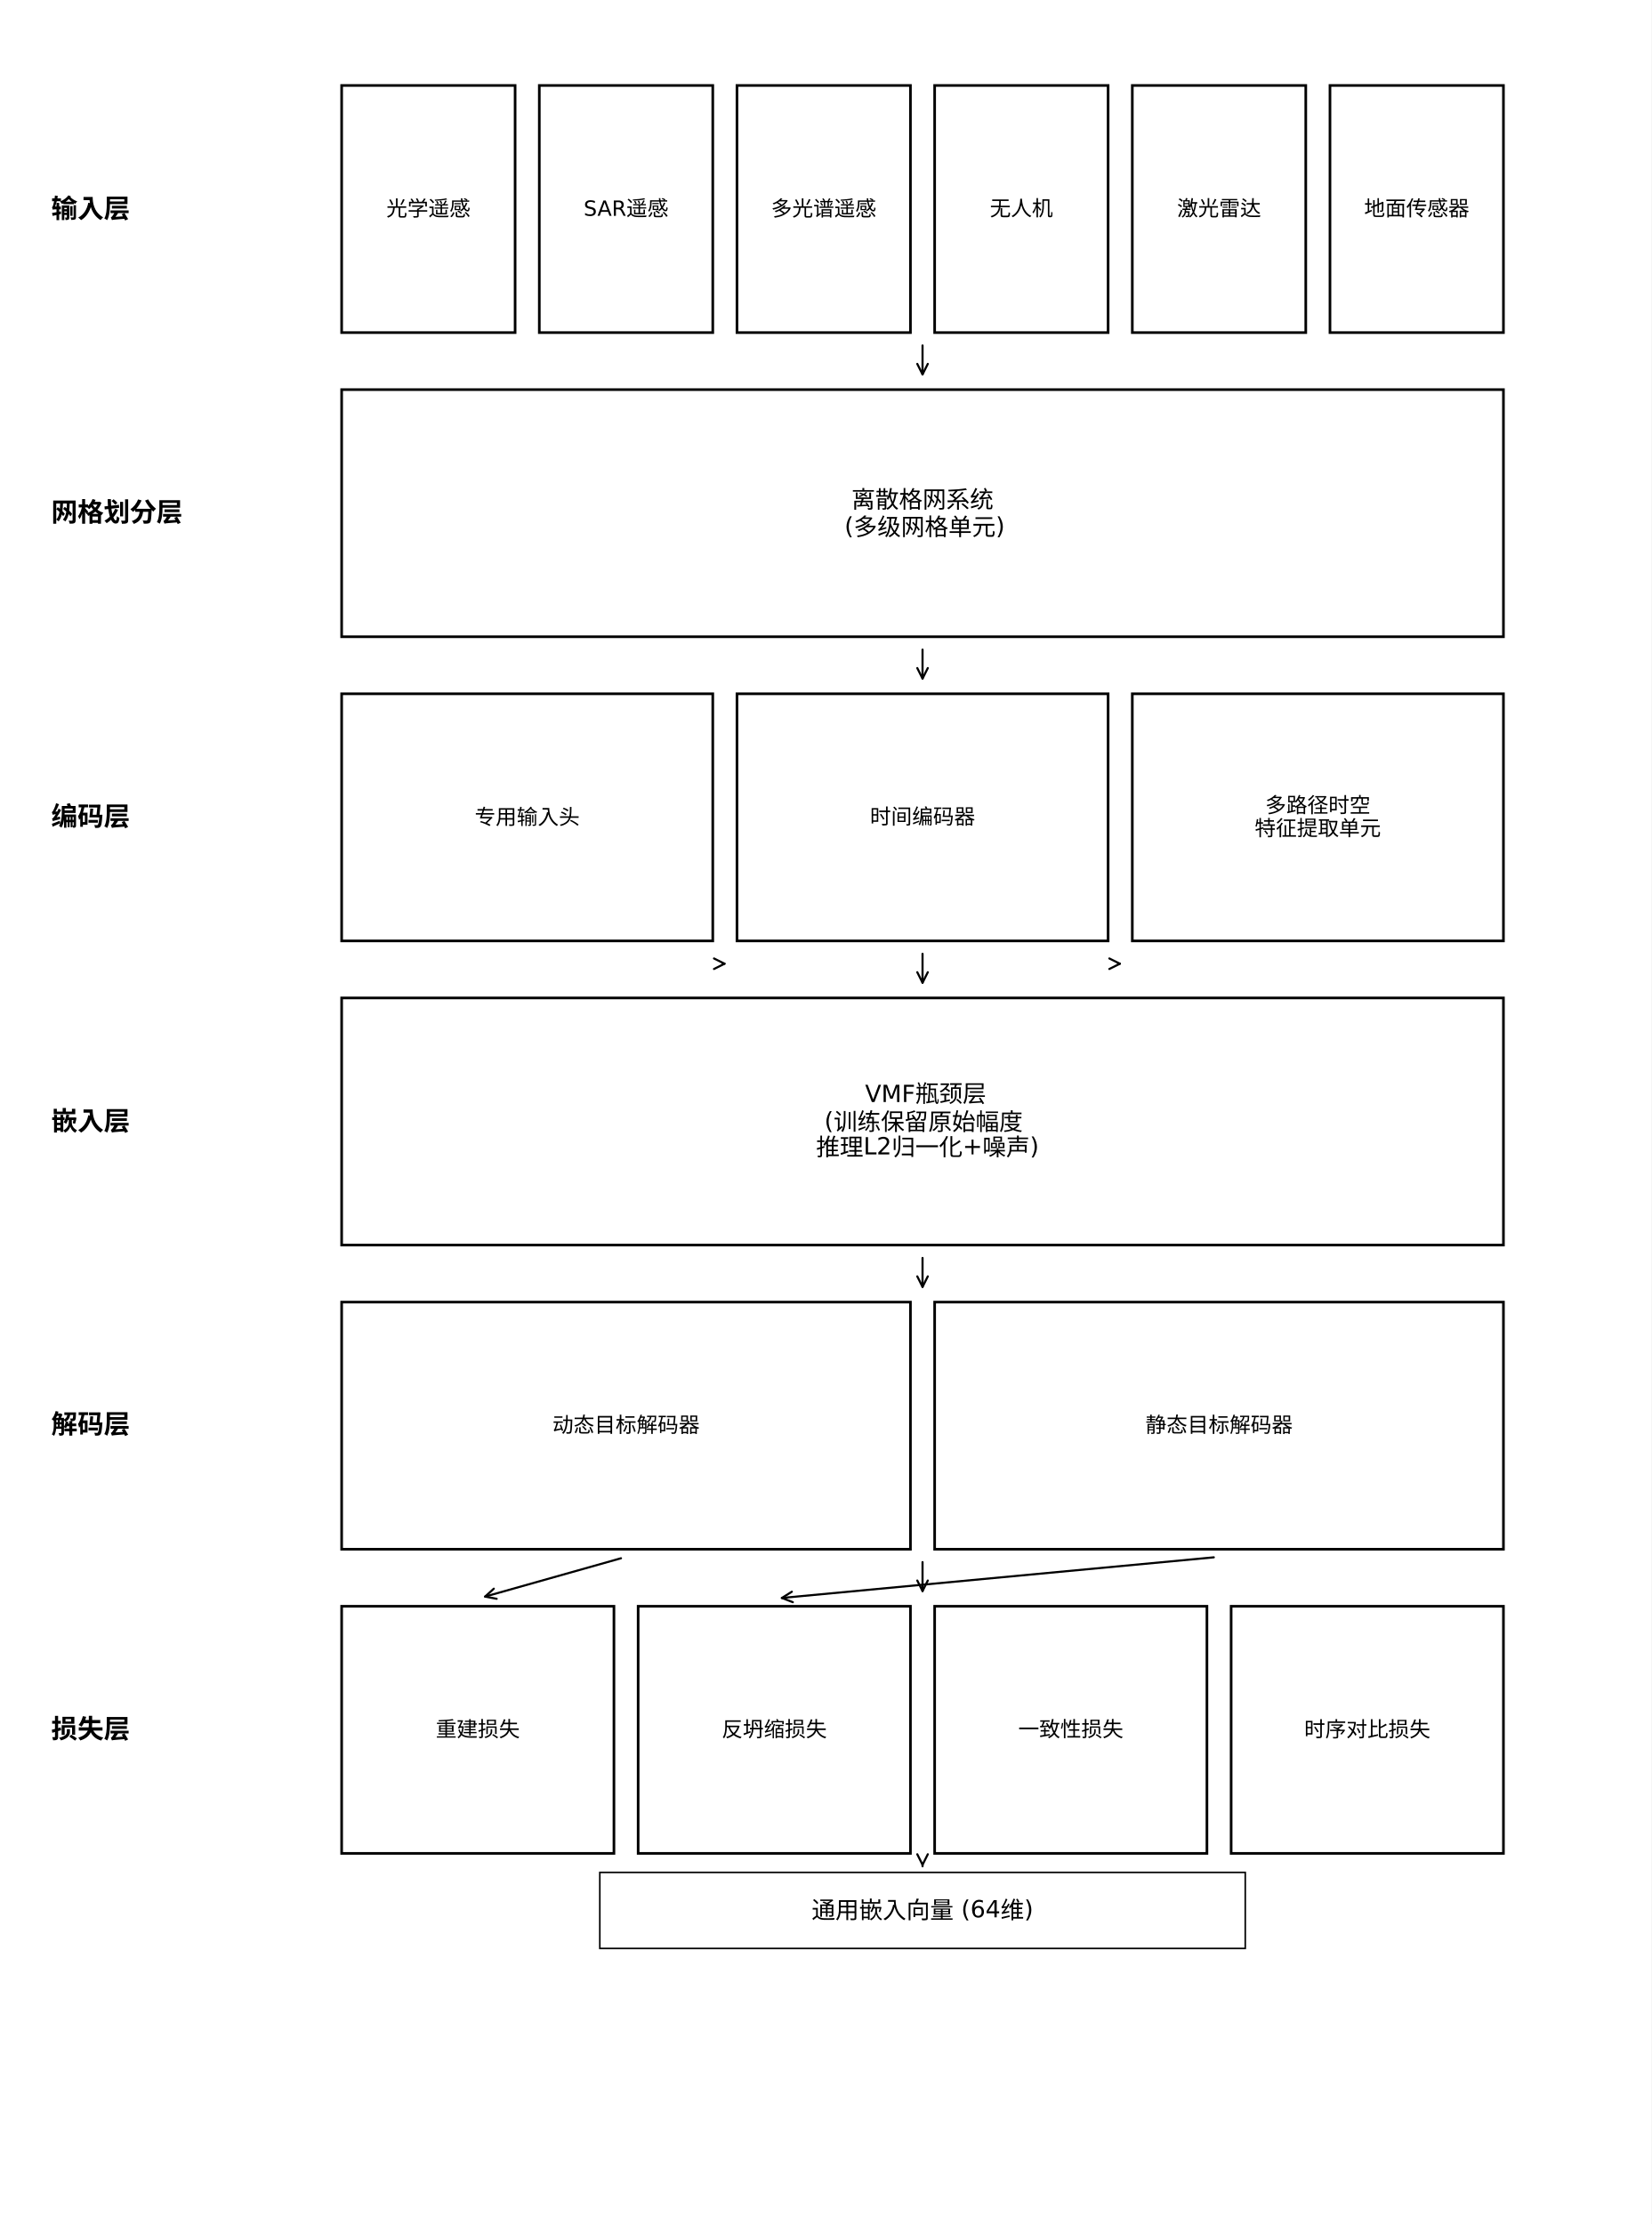
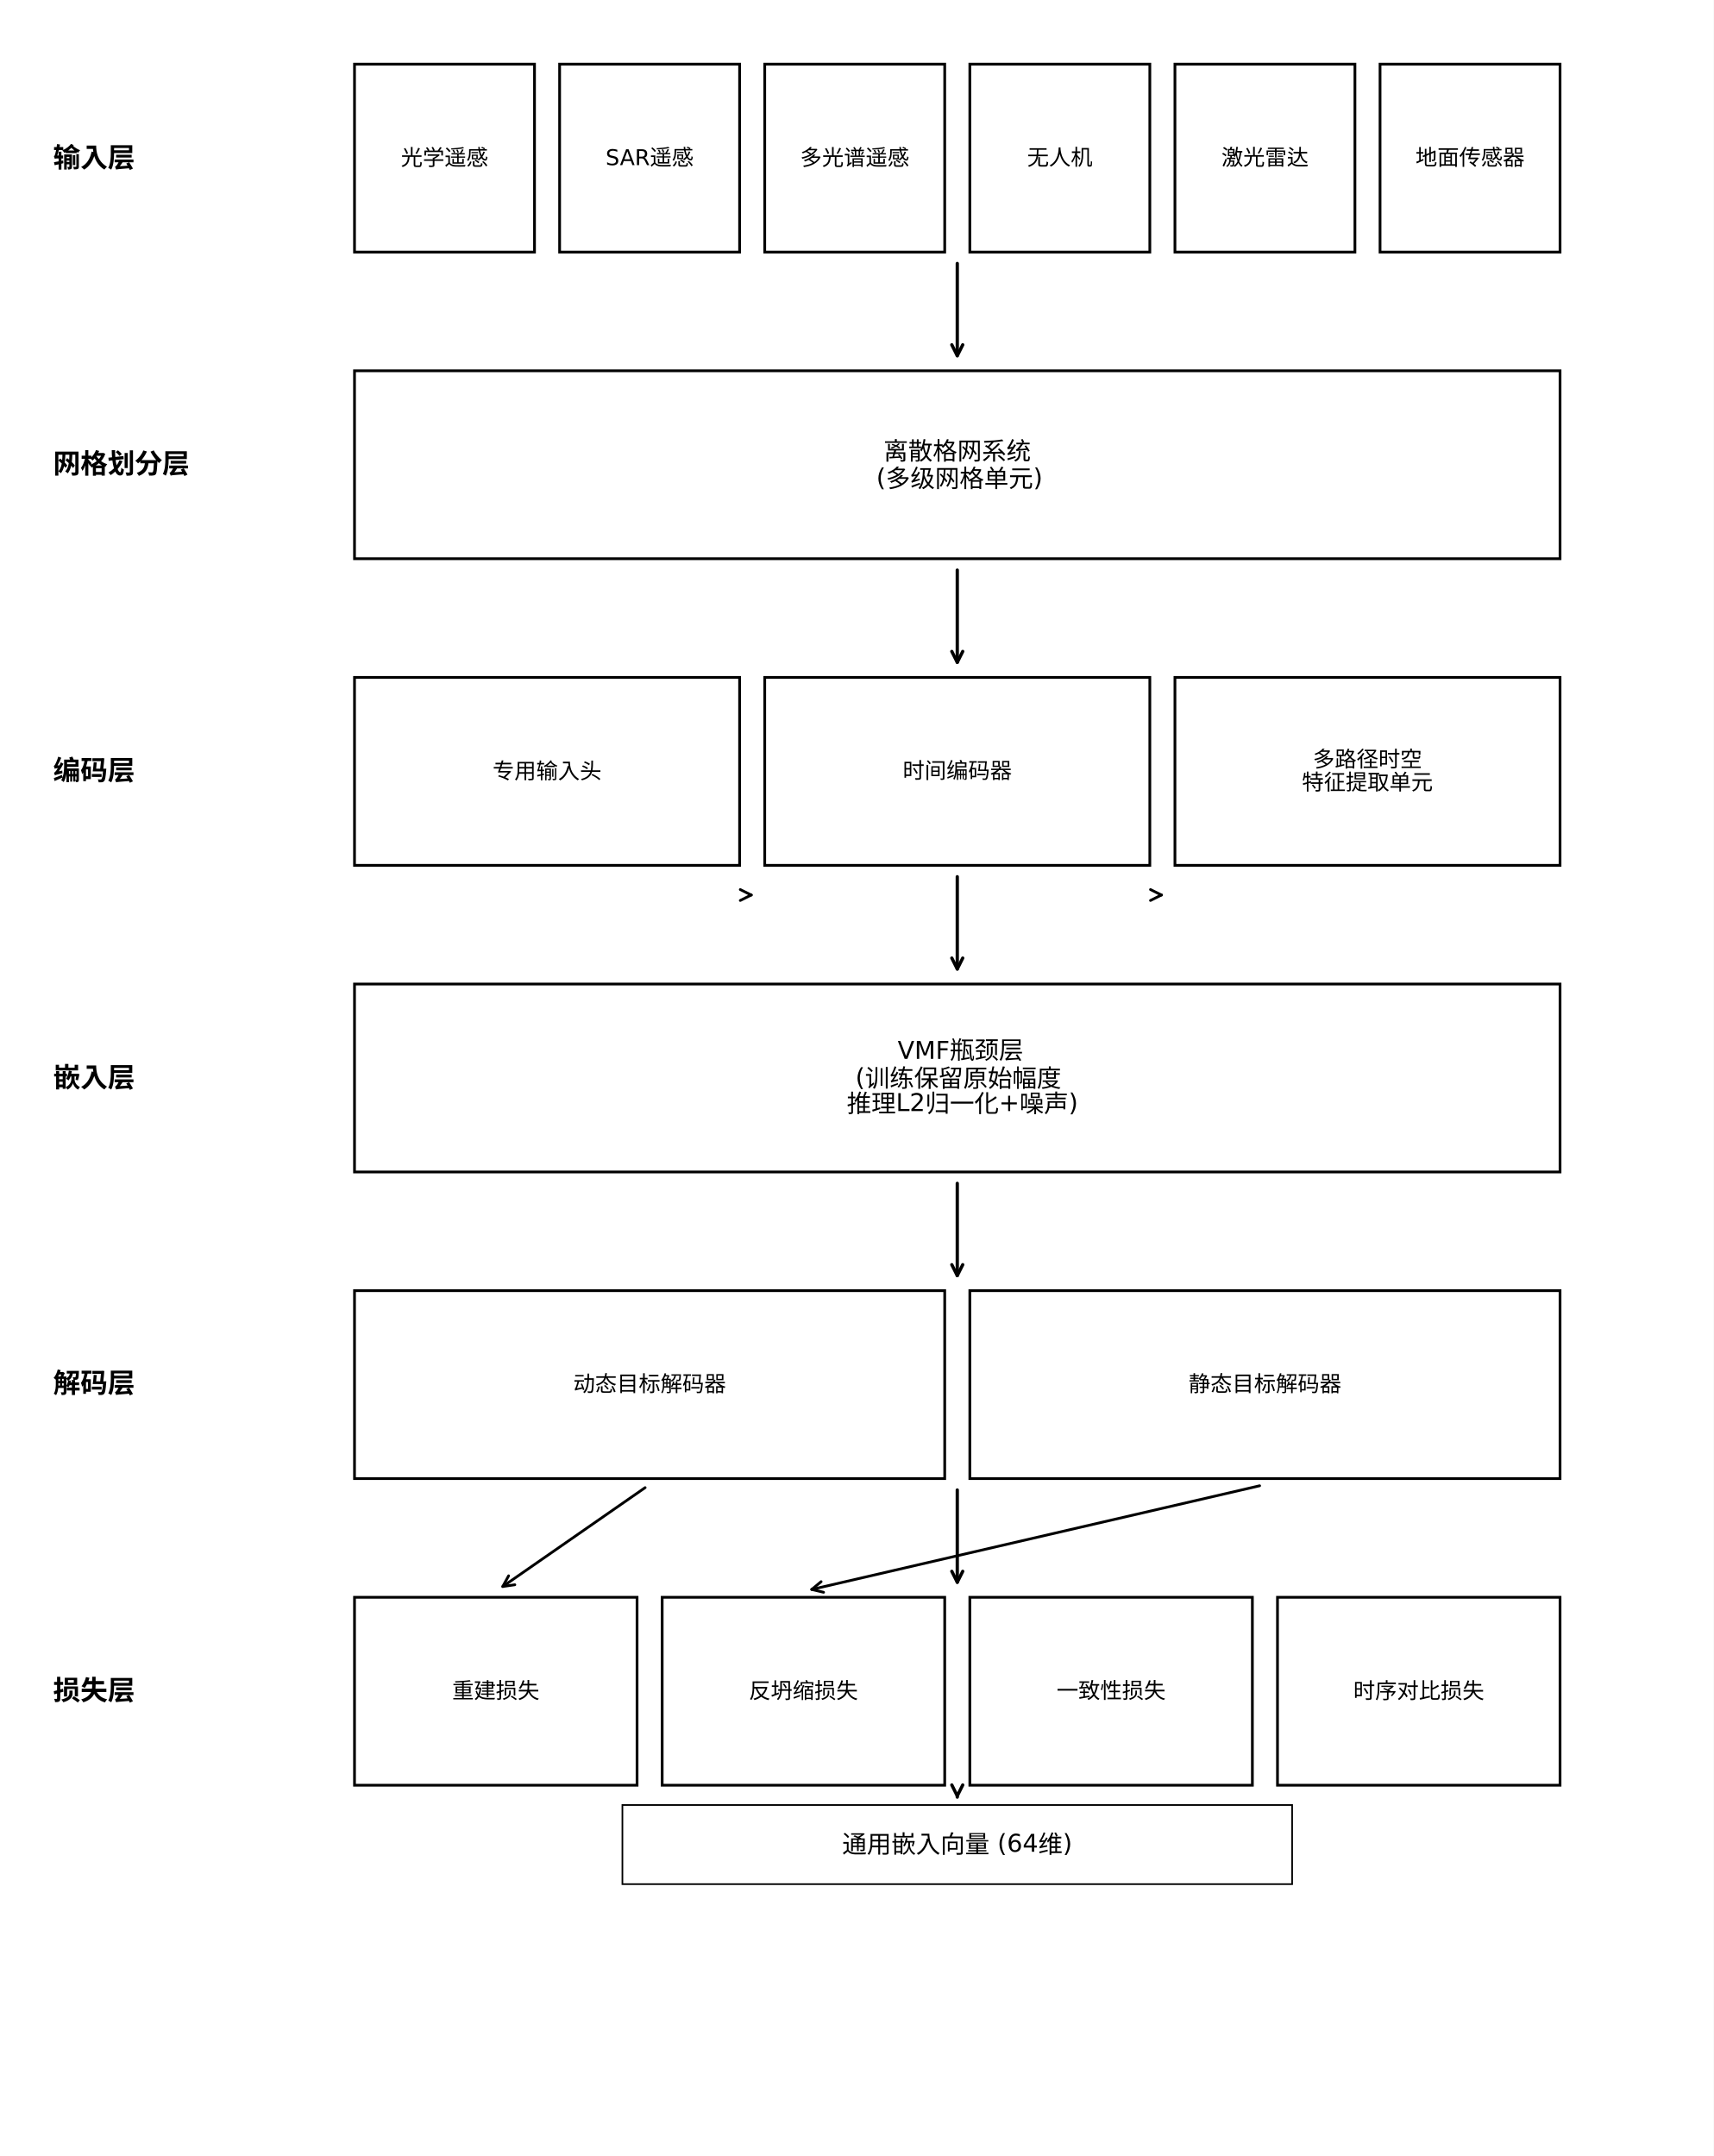
- <svg xmlns="http://www.w3.org/2000/svg" width="628.2pt" height="846pt" viewBox="0 0 628.2 846" version="1.1">
+ <svg xmlns="http://www.w3.org/2000/svg" width="628.2pt" height="790.56pt" viewBox="0 0 628.2 790.56" version="1.1">
  <defs>
    <style type="text/css">*{stroke-linejoin: round; stroke-linecap: butt}</style>
  </defs>
  <g id="figure_1">
    <g id="patch_1">
-       <path d="M 0 846  L 628.2 846  L 628.2 0  L 0 0  z " style="fill: #ffffff" />
+       <path d="M 0 790.56  L 628.2 790.56  L 628.2 0  L 0 0  z " style="fill: #ffffff" />
    </g>
    <g id="axes_1">
      <g id="patch_2">
-         <path d="M 129.96 126.517  L 195.944 126.517  L 195.944 32.51  L 129.96 32.51  L 129.96 126.517  z " clip-path="url(#pb6542c0b85)" style="fill: none; stroke: #000000; stroke-linejoin: miter" />
+         <path d="M 129.96 92.433  L 195.944 92.433  L 195.944 23.521  L 129.96 23.521  L 129.96 92.433  z " clip-path="url(#pd5bf3ace95)" style="fill: none; stroke: #000000; stroke-linejoin: miter" />
      </g>
      <g id="patch_3">
-         <path d="M 205.15 126.517  L 271.134 126.517  L 271.134 32.51  L 205.15 32.51  L 205.15 126.517  z " clip-path="url(#pb6542c0b85)" style="fill: none; stroke: #000000; stroke-linejoin: miter" />
+         <path d="M 205.15 92.433  L 271.134 92.433  L 271.134 23.521  L 205.15 23.521  L 205.15 92.433  z " clip-path="url(#pd5bf3ace95)" style="fill: none; stroke: #000000; stroke-linejoin: miter" />
      </g>
      <g id="patch_4">
-         <path d="M 280.341 126.517  L 346.325 126.517  L 346.325 32.51  L 280.341 32.51  L 280.341 126.517  z " clip-path="url(#pb6542c0b85)" style="fill: none; stroke: #000000; stroke-linejoin: miter" />
+         <path d="M 280.341 92.433  L 346.325 92.433  L 346.325 23.521  L 280.341 23.521  L 280.341 92.433  z " clip-path="url(#pd5bf3ace95)" style="fill: none; stroke: #000000; stroke-linejoin: miter" />
      </g>
      <g id="patch_5">
-         <path d="M 355.531 126.517  L 421.515 126.517  L 421.515 32.51  L 355.531 32.51  L 355.531 126.517  z " clip-path="url(#pb6542c0b85)" style="fill: none; stroke: #000000; stroke-linejoin: miter" />
+         <path d="M 355.531 92.433  L 421.515 92.433  L 421.515 23.521  L 355.531 23.521  L 355.531 92.433  z " clip-path="url(#pd5bf3ace95)" style="fill: none; stroke: #000000; stroke-linejoin: miter" />
      </g>
      <g id="patch_6">
-         <path d="M 430.722 126.517  L 496.705 126.517  L 496.705 32.51  L 430.722 32.51  L 430.722 126.517  z " clip-path="url(#pb6542c0b85)" style="fill: none; stroke: #000000; stroke-linejoin: miter" />
+         <path d="M 430.722 92.433  L 496.705 92.433  L 496.705 23.521  L 430.722 23.521  L 430.722 92.433  z " clip-path="url(#pd5bf3ace95)" style="fill: none; stroke: #000000; stroke-linejoin: miter" />
      </g>
      <g id="patch_7">
-         <path d="M 505.913 126.517  L 571.896 126.517  L 571.896 32.51  L 505.913 32.51  L 505.913 126.517  z " clip-path="url(#pb6542c0b85)" style="fill: none; stroke: #000000; stroke-linejoin: miter" />
+         <path d="M 505.913 92.433  L 571.896 92.433  L 571.896 23.521  L 505.913 23.521  L 505.913 92.433  z " clip-path="url(#pd5bf3ace95)" style="fill: none; stroke: #000000; stroke-linejoin: miter" />
      </g>
      <g id="patch_8">
-         <path d="M 129.96 242.217  L 571.896 242.217  L 571.896 148.21  L 129.96 148.21  L 129.96 242.217  z " clip-path="url(#pb6542c0b85)" style="fill: none; stroke: #000000; stroke-linejoin: miter" />
+         <path d="M 129.96 204.867  L 571.896 204.867  L 571.896 135.956  L 129.96 135.956  L 129.96 204.867  z " clip-path="url(#pd5bf3ace95)" style="fill: none; stroke: #000000; stroke-linejoin: miter" />
      </g>
      <g id="patch_9">
-         <path d="M 129.96 357.918  L 271.134 357.918  L 271.134 263.911  L 129.96 263.911  L 129.96 357.918  z " clip-path="url(#pb6542c0b85)" style="fill: none; stroke: #000000; stroke-linejoin: miter" />
+         <path d="M 129.96 317.301  L 271.134 317.301  L 271.134 248.39  L 129.96 248.39  L 129.96 317.301  z " clip-path="url(#pd5bf3ace95)" style="fill: none; stroke: #000000; stroke-linejoin: miter" />
      </g>
      <g id="patch_10">
-         <path d="M 280.341 357.918  L 421.515 357.918  L 421.515 263.911  L 280.341 263.911  L 280.341 357.918  z " clip-path="url(#pb6542c0b85)" style="fill: none; stroke: #000000; stroke-linejoin: miter" />
+         <path d="M 280.341 317.301  L 421.515 317.301  L 421.515 248.39  L 280.341 248.39  L 280.341 317.301  z " clip-path="url(#pd5bf3ace95)" style="fill: none; stroke: #000000; stroke-linejoin: miter" />
      </g>
      <g id="patch_11">
-         <path d="M 430.722 357.918  L 571.896 357.918  L 571.896 263.911  L 430.722 263.911  L 430.722 357.918  z " clip-path="url(#pb6542c0b85)" style="fill: none; stroke: #000000; stroke-linejoin: miter" />
+         <path d="M 430.722 317.301  L 571.896 317.301  L 571.896 248.39  L 430.722 248.39  L 430.722 317.301  z " clip-path="url(#pd5bf3ace95)" style="fill: none; stroke: #000000; stroke-linejoin: miter" />
      </g>
      <g id="patch_12">
-         <path d="M 129.96 473.619  L 571.896 473.619  L 571.896 379.612  L 129.96 379.612  L 129.96 473.619  z " clip-path="url(#pb6542c0b85)" style="fill: none; stroke: #000000; stroke-linejoin: miter" />
+         <path d="M 129.96 429.736  L 571.896 429.736  L 571.896 360.824  L 129.96 360.824  L 129.96 429.736  z " clip-path="url(#pd5bf3ace95)" style="fill: none; stroke: #000000; stroke-linejoin: miter" />
      </g>
      <g id="patch_13">
-         <path d="M 129.96 589.32  L 346.325 589.32  L 346.325 495.313  L 129.96 495.313  L 129.96 589.32  z " clip-path="url(#pb6542c0b85)" style="fill: none; stroke: #000000; stroke-linejoin: miter" />
+         <path d="M 129.96 542.17  L 346.325 542.17  L 346.325 473.259  L 129.96 473.259  L 129.96 542.17  z " clip-path="url(#pd5bf3ace95)" style="fill: none; stroke: #000000; stroke-linejoin: miter" />
      </g>
      <g id="patch_14">
-         <path d="M 355.531 589.32  L 571.896 589.32  L 571.896 495.313  L 355.531 495.313  L 355.531 589.32  z " clip-path="url(#pb6542c0b85)" style="fill: none; stroke: #000000; stroke-linejoin: miter" />
+         <path d="M 355.531 542.17  L 571.896 542.17  L 571.896 473.259  L 355.531 473.259  L 355.531 542.17  z " clip-path="url(#pd5bf3ace95)" style="fill: none; stroke: #000000; stroke-linejoin: miter" />
      </g>
      <g id="patch_15">
-         <path d="M 129.96 705.021  L 233.539 705.021  L 233.539 611.014  L 129.96 611.014  L 129.96 705.021  z " clip-path="url(#pb6542c0b85)" style="fill: none; stroke: #000000; stroke-linejoin: miter" />
+         <path d="M 129.96 654.604  L 233.539 654.604  L 233.539 585.693  L 129.96 585.693  L 129.96 654.604  z " clip-path="url(#pd5bf3ace95)" style="fill: none; stroke: #000000; stroke-linejoin: miter" />
      </g>
      <g id="patch_16">
-         <path d="M 242.746 705.021  L 346.325 705.021  L 346.325 611.014  L 242.746 611.014  L 242.746 705.021  z " clip-path="url(#pb6542c0b85)" style="fill: none; stroke: #000000; stroke-linejoin: miter" />
+         <path d="M 242.746 654.604  L 346.325 654.604  L 346.325 585.693  L 242.746 585.693  L 242.746 654.604  z " clip-path="url(#pd5bf3ace95)" style="fill: none; stroke: #000000; stroke-linejoin: miter" />
      </g>
      <g id="patch_17">
-         <path d="M 355.531 705.021  L 459.11 705.021  L 459.11 611.014  L 355.531 611.014  L 355.531 705.021  z " clip-path="url(#pb6542c0b85)" style="fill: none; stroke: #000000; stroke-linejoin: miter" />
+         <path d="M 355.531 654.604  L 459.11 654.604  L 459.11 585.693  L 355.531 585.693  L 355.531 654.604  z " clip-path="url(#pd5bf3ace95)" style="fill: none; stroke: #000000; stroke-linejoin: miter" />
      </g>
      <g id="patch_18">
-         <path d="M 468.317 705.021  L 571.896 705.021  L 571.896 611.014  L 468.317 611.014  L 468.317 705.021  z " clip-path="url(#pb6542c0b85)" style="fill: none; stroke: #000000; stroke-linejoin: miter" />
+         <path d="M 468.317 654.604  L 571.896 654.604  L 571.896 585.693  L 468.317 585.693  L 468.317 654.604  z " clip-path="url(#pd5bf3ace95)" style="fill: none; stroke: #000000; stroke-linejoin: miter" />
      </g>
      <g id="patch_19">
-         <path d="M 228.168 741.177  L 473.688 741.177  L 473.688 712.252  L 228.168 712.252  L 228.168 741.177  z " clip-path="url(#pb6542c0b85)" style="fill: none; stroke: #000000; stroke-width: 0.6; stroke-linejoin: miter" />
+         <path d="M 228.168 690.874  L 473.688 690.874  L 473.688 661.858  L 228.168 661.858  L 228.168 690.874  z " clip-path="url(#pd5bf3ace95)" style="fill: none; stroke: #000000; stroke-width: 0.6; stroke-linejoin: miter" />
      </g>
      <g id="text_1">
-         <text style="font-weight: 700; font-size: 10px; font-family: 'WenQuanYi Zen Hei', 'DejaVu Sans', sans-serif; text-anchor: start" x="19.476" y="82.857" transform="rotate(-0 19.476 82.85679)">输入层</text>
+         <text style="font-weight: 700; font-size: 10px; font-family: 'WenQuanYi Zen Hei', 'DejaVu Sans', sans-serif; text-anchor: start" x="19.476" y="61.321" transform="rotate(-0 19.476 61.32057)">输入层</text>
      </g>
      <g id="text_2">
-         <text style="font-size: 8px; font-family: 'WenQuanYi Zen Hei', 'DejaVu Sans', sans-serif; text-anchor: middle" x="162.952" y="82.149" transform="rotate(-0 162.9518 82.14929)">光学遥感</text>
+         <text style="font-size: 8px; font-family: 'WenQuanYi Zen Hei', 'DejaVu Sans', sans-serif; text-anchor: middle" x="162.952" y="60.613" transform="rotate(-0 162.9518 60.61307)">光学遥感</text>
      </g>
      <g id="text_3">
-         <text style="font-size: 8px; font-family: 'WenQuanYi Zen Hei', 'DejaVu Sans', sans-serif; text-anchor: middle" x="238.142" y="82.091" transform="rotate(-0 238.1422 82.09117)">SAR遥感</text>
+         <text style="font-size: 8px; font-family: 'WenQuanYi Zen Hei', 'DejaVu Sans', sans-serif; text-anchor: middle" x="238.142" y="60.555" transform="rotate(-0 238.1422 60.55495)">SAR遥感</text>
      </g>
      <g id="text_4">
-         <text style="font-size: 8px; font-family: 'WenQuanYi Zen Hei', 'DejaVu Sans', sans-serif; text-anchor: middle" x="313.333" y="82.153" transform="rotate(-0 313.3327 82.15304)">多光谱遥感</text>
+         <text style="font-size: 8px; font-family: 'WenQuanYi Zen Hei', 'DejaVu Sans', sans-serif; text-anchor: middle" x="313.333" y="60.617" transform="rotate(-0 313.3327 60.61682)">多光谱遥感</text>
      </g>
      <g id="text_5">
-         <text style="font-size: 8px; font-family: 'WenQuanYi Zen Hei', 'DejaVu Sans', sans-serif; text-anchor: middle" x="388.523" y="82.064" transform="rotate(-0 388.5233 82.06367)">无人机</text>
+         <text style="font-size: 8px; font-family: 'WenQuanYi Zen Hei', 'DejaVu Sans', sans-serif; text-anchor: middle" x="388.523" y="60.527" transform="rotate(-0 388.5233 60.52745)">无人机</text>
      </g>
      <g id="text_6">
-         <text style="font-size: 8px; font-family: 'WenQuanYi Zen Hei', 'DejaVu Sans', sans-serif; text-anchor: middle" x="463.714" y="82.071" transform="rotate(-0 463.7138 82.07117)">激光雷达</text>
+         <text style="font-size: 8px; font-family: 'WenQuanYi Zen Hei', 'DejaVu Sans', sans-serif; text-anchor: middle" x="463.714" y="60.535" transform="rotate(-0 463.7138 60.53495)">激光雷达</text>
      </g>
      <g id="text_7">
-         <text style="font-size: 8px; font-family: 'WenQuanYi Zen Hei', 'DejaVu Sans', sans-serif; text-anchor: middle" x="538.904" y="82.087" transform="rotate(-0 538.9043 82.08679)">地面传感器</text>
+         <text style="font-size: 8px; font-family: 'WenQuanYi Zen Hei', 'DejaVu Sans', sans-serif; text-anchor: middle" x="538.904" y="60.551" transform="rotate(-0 538.9043 60.55057)">地面传感器</text>
      </g>
      <g id="text_8">
-         <text style="font-weight: 700; font-size: 10px; font-family: 'WenQuanYi Zen Hei', 'DejaVu Sans', sans-serif; text-anchor: start" x="19.476" y="198.344" transform="rotate(-0 19.476 198.3436)">网格划分层</text>
+         <text style="font-weight: 700; font-size: 10px; font-family: 'WenQuanYi Zen Hei', 'DejaVu Sans', sans-serif; text-anchor: start" x="19.476" y="173.541" transform="rotate(-0 19.476 173.5409)">网格划分层</text>
      </g>
      <g id="text_9">
-         <text style="font-size: 9px; font-family: 'WenQuanYi Zen Hei', 'DejaVu Sans', sans-serif" transform="translate(323.928 193.1852)">离散格网系统</text>
-         <text style="font-size: 9px; font-family: 'WenQuanYi Zen Hei', 'DejaVu Sans', sans-serif" transform="translate(321.2294 203.2107)">(多级网格单元)</text>
+         <text style="font-size: 9px; font-family: 'WenQuanYi Zen Hei', 'DejaVu Sans', sans-serif" transform="translate(323.928 168.568)">离散格网系统</text>
+         <text style="font-size: 9px; font-family: 'WenQuanYi Zen Hei', 'DejaVu Sans', sans-serif" transform="translate(321.2294 178.2226)">(多级网格单元)</text>
      </g>
      <g id="text_10">
-         <text style="font-weight: 700; font-size: 10px; font-family: 'WenQuanYi Zen Hei', 'DejaVu Sans', sans-serif; text-anchor: start" x="19.476" y="314.078" transform="rotate(-0 19.476 314.0781)">编码层</text>
+         <text style="font-weight: 700; font-size: 10px; font-family: 'WenQuanYi Zen Hei', 'DejaVu Sans', sans-serif; text-anchor: start" x="19.476" y="286.009" transform="rotate(-0 19.476 286.0089)">编码层</text>
      </g>
      <g id="text_11">
-         <text style="font-size: 8px; font-family: 'WenQuanYi Zen Hei', 'DejaVu Sans', sans-serif; text-anchor: middle" x="200.547" y="313.59" transform="rotate(-0 200.547 313.5898)">专用输入头</text>
+         <text style="font-size: 8px; font-family: 'WenQuanYi Zen Hei', 'DejaVu Sans', sans-serif; text-anchor: middle" x="200.547" y="285.521" transform="rotate(-0 200.547 285.5206)">专用输入头</text>
      </g>
      <g id="text_12">
-         <text style="font-size: 8px; font-family: 'WenQuanYi Zen Hei', 'DejaVu Sans', sans-serif; text-anchor: middle" x="350.928" y="313.454" transform="rotate(-0 350.928 313.4535)">时间编码器</text>
+         <text style="font-size: 8px; font-family: 'WenQuanYi Zen Hei', 'DejaVu Sans', sans-serif; text-anchor: middle" x="350.928" y="285.384" transform="rotate(-0 350.928 285.3844)">时间编码器</text>
      </g>
      <g id="text_13">
-         <text style="font-size: 8px; font-family: 'WenQuanYi Zen Hei', 'DejaVu Sans', sans-serif" transform="translate(481.309 309.1183)">多路径时空</text>
-         <text style="font-size: 8px; font-family: 'WenQuanYi Zen Hei', 'DejaVu Sans', sans-serif" transform="translate(477.309 317.8588)">特征提取单元</text>
+         <text style="font-size: 8px; font-family: 'WenQuanYi Zen Hei', 'DejaVu Sans', sans-serif" transform="translate(481.309 281.2102)">多路径时空</text>
+         <text style="font-size: 8px; font-family: 'WenQuanYi Zen Hei', 'DejaVu Sans', sans-serif" transform="translate(477.309 289.6285)">特征提取单元</text>
      </g>
      <g id="text_14">
-         <text style="font-weight: 700; font-size: 10px; font-family: 'WenQuanYi Zen Hei', 'DejaVu Sans', sans-serif; text-anchor: start" x="19.476" y="429.959" transform="rotate(-0 19.476 429.9594)">嵌入层</text>
+         <text style="font-weight: 700; font-size: 10px; font-family: 'WenQuanYi Zen Hei', 'DejaVu Sans', sans-serif; text-anchor: start" x="19.476" y="398.624" transform="rotate(-0 19.476 398.6237)">嵌入层</text>
      </g>
      <g id="text_15">
-         <text style="font-size: 9px; font-family: 'WenQuanYi Zen Hei', 'DejaVu Sans', sans-serif" transform="translate(329.065 419.2166)">VMF瓶颈层</text>
-         <text style="font-size: 9px; font-family: 'WenQuanYi Zen Hei', 'DejaVu Sans', sans-serif" transform="translate(313.5787 429.4944)">(训练保留原始幅度</text>
-         <text style="font-size: 9px; font-family: 'WenQuanYi Zen Hei', 'DejaVu Sans', sans-serif" transform="translate(310.4315 439.5328)">推理L2归一化+噪声)</text>
+         <text style="font-size: 9px; font-family: 'WenQuanYi Zen Hei', 'DejaVu Sans', sans-serif" transform="translate(329.065 388.2567)">VMF瓶颈层</text>
+         <text style="font-size: 9px; font-family: 'WenQuanYi Zen Hei', 'DejaVu Sans', sans-serif" transform="translate(313.5787 398.1526)">(训练保留原始幅度</text>
+         <text style="font-size: 9px; font-family: 'WenQuanYi Zen Hei', 'DejaVu Sans', sans-serif" transform="translate(310.4315 407.8214)">推理L2归一化+噪声)</text>
      </g>
      <g id="text_16">
-         <text style="font-weight: 700; font-size: 10px; font-family: 'WenQuanYi Zen Hei', 'DejaVu Sans', sans-serif; text-anchor: start" x="19.476" y="545.26" transform="rotate(-0 19.476 545.2603)">解码层</text>
+         <text style="font-weight: 700; font-size: 10px; font-family: 'WenQuanYi Zen Hei', 'DejaVu Sans', sans-serif; text-anchor: start" x="19.476" y="510.658" transform="rotate(-0 19.476 510.6581)">解码层</text>
      </g>
      <g id="text_17">
-         <text style="font-size: 8px; font-family: 'WenQuanYi Zen Hei', 'DejaVu Sans', sans-serif; text-anchor: middle" x="238.142" y="544.843" transform="rotate(-0 238.1422 544.8434)">动态目标解码器</text>
+         <text style="font-size: 8px; font-family: 'WenQuanYi Zen Hei', 'DejaVu Sans', sans-serif; text-anchor: middle" x="238.142" y="510.241" transform="rotate(-0 238.1422 510.2413)">动态目标解码器</text>
      </g>
      <g id="text_18">
-         <text style="font-size: 8px; font-family: 'WenQuanYi Zen Hei', 'DejaVu Sans', sans-serif; text-anchor: middle" x="463.714" y="544.835" transform="rotate(-0 463.7138 544.8353)">静态目标解码器</text>
+         <text style="font-size: 8px; font-family: 'WenQuanYi Zen Hei', 'DejaVu Sans', sans-serif; text-anchor: middle" x="463.714" y="510.233" transform="rotate(-0 463.7138 510.2331)">静态目标解码器</text>
      </g>
      <g id="text_19">
-         <text style="font-weight: 700; font-size: 10px; font-family: 'WenQuanYi Zen Hei', 'DejaVu Sans', sans-serif; text-anchor: start" x="19.476" y="661.185" transform="rotate(-0 19.476 661.1854)">损失层</text>
+         <text style="font-weight: 700; font-size: 10px; font-family: 'WenQuanYi Zen Hei', 'DejaVu Sans', sans-serif; text-anchor: start" x="19.476" y="623.317" transform="rotate(-0 19.476 623.3168)">损失层</text>
      </g>
      <g id="text_20">
-         <text style="font-size: 8px; font-family: 'WenQuanYi Zen Hei', 'DejaVu Sans', sans-serif; text-anchor: middle" x="181.749" y="660.599" transform="rotate(-0 181.7494 660.5986)">重建损失</text>
+         <text style="font-size: 8px; font-family: 'WenQuanYi Zen Hei', 'DejaVu Sans', sans-serif; text-anchor: middle" x="181.749" y="622.73" transform="rotate(-0 181.7494 622.73)">重建损失</text>
      </g>
      <g id="text_21">
-         <text style="font-size: 8px; font-family: 'WenQuanYi Zen Hei', 'DejaVu Sans', sans-serif; text-anchor: middle" x="294.535" y="660.614" transform="rotate(-0 294.5351 660.6143)">反坍缩损失</text>
+         <text style="font-size: 8px; font-family: 'WenQuanYi Zen Hei', 'DejaVu Sans', sans-serif; text-anchor: middle" x="294.535" y="622.746" transform="rotate(-0 294.5351 622.7457)">反坍缩损失</text>
      </g>
      <g id="text_22">
-         <text style="font-size: 8px; font-family: 'WenQuanYi Zen Hei', 'DejaVu Sans', sans-serif; text-anchor: middle" x="407.321" y="660.591" transform="rotate(-0 407.3209 660.5911)">一致性损失</text>
+         <text style="font-size: 8px; font-family: 'WenQuanYi Zen Hei', 'DejaVu Sans', sans-serif; text-anchor: middle" x="407.321" y="622.723" transform="rotate(-0 407.3209 622.7225)">一致性损失</text>
      </g>
      <g id="text_23">
-         <text style="font-size: 8px; font-family: 'WenQuanYi Zen Hei', 'DejaVu Sans', sans-serif; text-anchor: middle" x="520.107" y="660.657" transform="rotate(-0 520.1066 660.6574)">时序对比损失</text>
+         <text style="font-size: 8px; font-family: 'WenQuanYi Zen Hei', 'DejaVu Sans', sans-serif; text-anchor: middle" x="520.107" y="622.789" transform="rotate(-0 520.1066 622.7888)">时序对比损失</text>
      </g>
      <g id="patch_20">
-         <path d="M 350.928 131.409  Q 350.928 137.364 350.928 142.423  " style="fill: none; stroke: #000000; stroke-width: 0.8; stroke-linecap: round" />
-         <path d="M 352.928 138.423  L 350.928 142.423  L 348.928 138.423  " style="fill: none; stroke: #000000; stroke-width: 0.8; stroke-linecap: round" />
+         <path d="M 350.928 96.612  Q 350.928 114.195 350.928 130.437  " style="fill: none; stroke: #000000; stroke-width: 1.2; stroke-linecap: round" />
+         <path d="M 352.928 126.437  L 350.928 130.437  L 348.928 126.437  " style="fill: none; stroke: #000000; stroke-width: 1.2; stroke-linecap: round" />
      </g>
      <g id="patch_21">
-         <path d="M 350.928 247.11  Q 350.928 253.064 350.928 258.124  " style="fill: none; stroke: #000000; stroke-width: 0.8; stroke-linecap: round" />
-         <path d="M 352.928 254.124  L 350.928 258.124  L 348.928 254.124  " style="fill: none; stroke: #000000; stroke-width: 0.8; stroke-linecap: round" />
+         <path d="M 350.928 209.047  Q 350.928 226.63 350.928 242.871  " style="fill: none; stroke: #000000; stroke-width: 1.2; stroke-linecap: round" />
+         <path d="M 352.928 238.871  L 350.928 242.871  L 348.928 238.871  " style="fill: none; stroke: #000000; stroke-width: 1.2; stroke-linecap: round" />
      </g>
      <g id="patch_22">
-         <path d="M 350.928 362.811  Q 350.928 368.765 350.928 373.825  " style="fill: none; stroke: #000000; stroke-width: 0.8; stroke-linecap: round" />
-         <path d="M 352.928 369.825  L 350.928 373.825  L 348.928 369.825  " style="fill: none; stroke: #000000; stroke-width: 0.8; stroke-linecap: round" />
+         <path d="M 350.928 321.481  Q 350.928 339.064 350.928 355.306  " style="fill: none; stroke: #000000; stroke-width: 1.2; stroke-linecap: round" />
+         <path d="M 352.928 351.306  L 350.928 355.306  L 348.928 351.306  " style="fill: none; stroke: #000000; stroke-width: 1.2; stroke-linecap: round" />
      </g>
      <g id="patch_23">
-         <path d="M 350.928 478.512  Q 350.928 484.466 350.928 489.526  " style="fill: none; stroke: #000000; stroke-width: 0.8; stroke-linecap: round" />
-         <path d="M 352.928 485.526  L 350.928 489.526  L 348.928 485.526  " style="fill: none; stroke: #000000; stroke-width: 0.8; stroke-linecap: round" />
+         <path d="M 350.928 433.915  Q 350.928 451.499 350.928 467.74  " style="fill: none; stroke: #000000; stroke-width: 1.2; stroke-linecap: round" />
+         <path d="M 352.928 463.74  L 350.928 467.74  L 348.928 463.74  " style="fill: none; stroke: #000000; stroke-width: 1.2; stroke-linecap: round" />
      </g>
      <g id="patch_24">
-         <path d="M 350.928 594.213  Q 350.928 600.167 350.928 605.227  " style="fill: none; stroke: #000000; stroke-width: 0.8; stroke-linecap: round" />
-         <path d="M 352.928 601.227  L 350.928 605.227  L 348.928 601.227  " style="fill: none; stroke: #000000; stroke-width: 0.8; stroke-linecap: round" />
+         <path d="M 350.928 546.35  Q 350.928 563.933 350.928 580.174  " style="fill: none; stroke: #000000; stroke-width: 1.2; stroke-linecap: round" />
+         <path d="M 352.928 576.174  L 350.928 580.174  L 348.928 576.174  " style="fill: none; stroke: #000000; stroke-width: 1.2; stroke-linecap: round" />
      </g>
      <g id="text_24">
-         <text style="font-size: 9px; font-family: 'WenQuanYi Zen Hei', 'DejaVu Sans', sans-serif; text-anchor: middle" x="350.928" y="729.76" transform="rotate(-0 350.928 729.76)">通用嵌入向量 (64维)</text>
+         <text style="font-size: 9px; font-family: 'WenQuanYi Zen Hei', 'DejaVu Sans', sans-serif; text-anchor: middle" x="350.928" y="679.411" transform="rotate(-0 350.928 679.4112)">通用嵌入向量 (64维)</text>
      </g>
      <g id="patch_25">
-         <path d="M 350.928 709.918  Q 350.928 710.084 350.928 709.356  " style="fill: none; stroke: #000000; stroke-width: 0.8; stroke-linecap: round" />
-         <path d="M 352.928 705.356  L 350.928 709.356  L 348.928 705.356  " style="fill: none; stroke: #000000; stroke-width: 0.8; stroke-linecap: round" />
+         <path d="M 350.928 658.779  Q 350.928 659.319 350.928 658.517  " style="fill: none; stroke: #000000; stroke-width: 1.2; stroke-linecap: round" />
+         <path d="M 352.928 654.517  L 350.928 658.517  L 348.928 654.517  " style="fill: none; stroke: #000000; stroke-width: 1.2; stroke-linecap: round" />
      </g>
      <g id="patch_26">
-         <path d="M 274.974 366.596  Q 275.737 366.596 275.605 366.596  " style="fill: none; stroke: #000000; stroke-width: 0.8; stroke-linecap: round" />
-         <path d="M 271.605 364.596  L 275.605 366.596  L 271.605 368.596  " style="fill: none; stroke: #000000; stroke-width: 0.8; stroke-linecap: round" />
+         <path d="M 274.974 328.182  Q 275.737 328.182 275.381 328.182  " style="fill: none; stroke: #000000; stroke-linecap: round" />
+         <path d="M 271.381 326.182  L 275.381 328.182  L 271.381 330.182  " style="fill: none; stroke: #000000; stroke-linecap: round" />
      </g>
      <g id="patch_27">
-         <path d="M 425.355 366.596  Q 426.118 366.596 425.986 366.596  " style="fill: none; stroke: #000000; stroke-width: 0.8; stroke-linecap: round" />
-         <path d="M 421.986 364.596  L 425.986 366.596  L 421.986 368.596  " style="fill: none; stroke: #000000; stroke-width: 0.8; stroke-linecap: round" />
+         <path d="M 425.355 328.182  Q 426.118 328.182 425.762 328.182  " style="fill: none; stroke: #000000; stroke-linecap: round" />
+         <path d="M 421.762 326.182  L 425.762 328.182  L 421.762 330.182  " style="fill: none; stroke: #000000; stroke-linecap: round" />
      </g>
      <g id="patch_28">
-         <path d="M 236.218 592.755  Q 209.946 600.167 184.535 607.336  " style="fill: none; stroke: #000000; stroke-width: 0.8; stroke-linecap: round" />
-         <path d="M 188.928 608.174  L 184.535 607.336  L 187.842 604.325  " style="fill: none; stroke: #000000; stroke-width: 0.8; stroke-linecap: round" />
+         <path d="M 236.5 545.487  Q 209.945 563.932 184.308 581.739  " style="fill: none; stroke: #000000; stroke-linecap: round" />
+         <path d="M 188.735 581.1  L 184.308 581.739  L 186.453 577.815  " style="fill: none; stroke: #000000; stroke-linecap: round" />
      </g>
      <g id="patch_29">
-         <path d="M 461.723 592.4  Q 379.125 600.167 297.418 607.85  " style="fill: none; stroke: #000000; stroke-width: 0.8; stroke-linecap: round" />
-         <path d="M 301.588 609.467  L 297.418 607.85  L 301.213 605.485  " style="fill: none; stroke: #000000; stroke-width: 0.8; stroke-linecap: round" />
+         <path d="M 461.765 544.798  Q 379.123 563.932 297.571 582.814  " style="fill: none; stroke: #000000; stroke-linecap: round" />
+         <path d="M 301.919 583.86  L 297.571 582.814  L 301.017 579.963  " style="fill: none; stroke: #000000; stroke-linecap: round" />
      </g>
    </g>
  </g>
  <defs>
-     <clipPath id="pb6542c0b85">
-       <rect x="7.2" y="7.2" width="613.8" height="831.6" />
+     <clipPath id="pd5bf3ace95">
+       <rect x="7.2" y="7.2" width="613.8" height="776.16" />
    </clipPath>
  </defs>
</svg>
